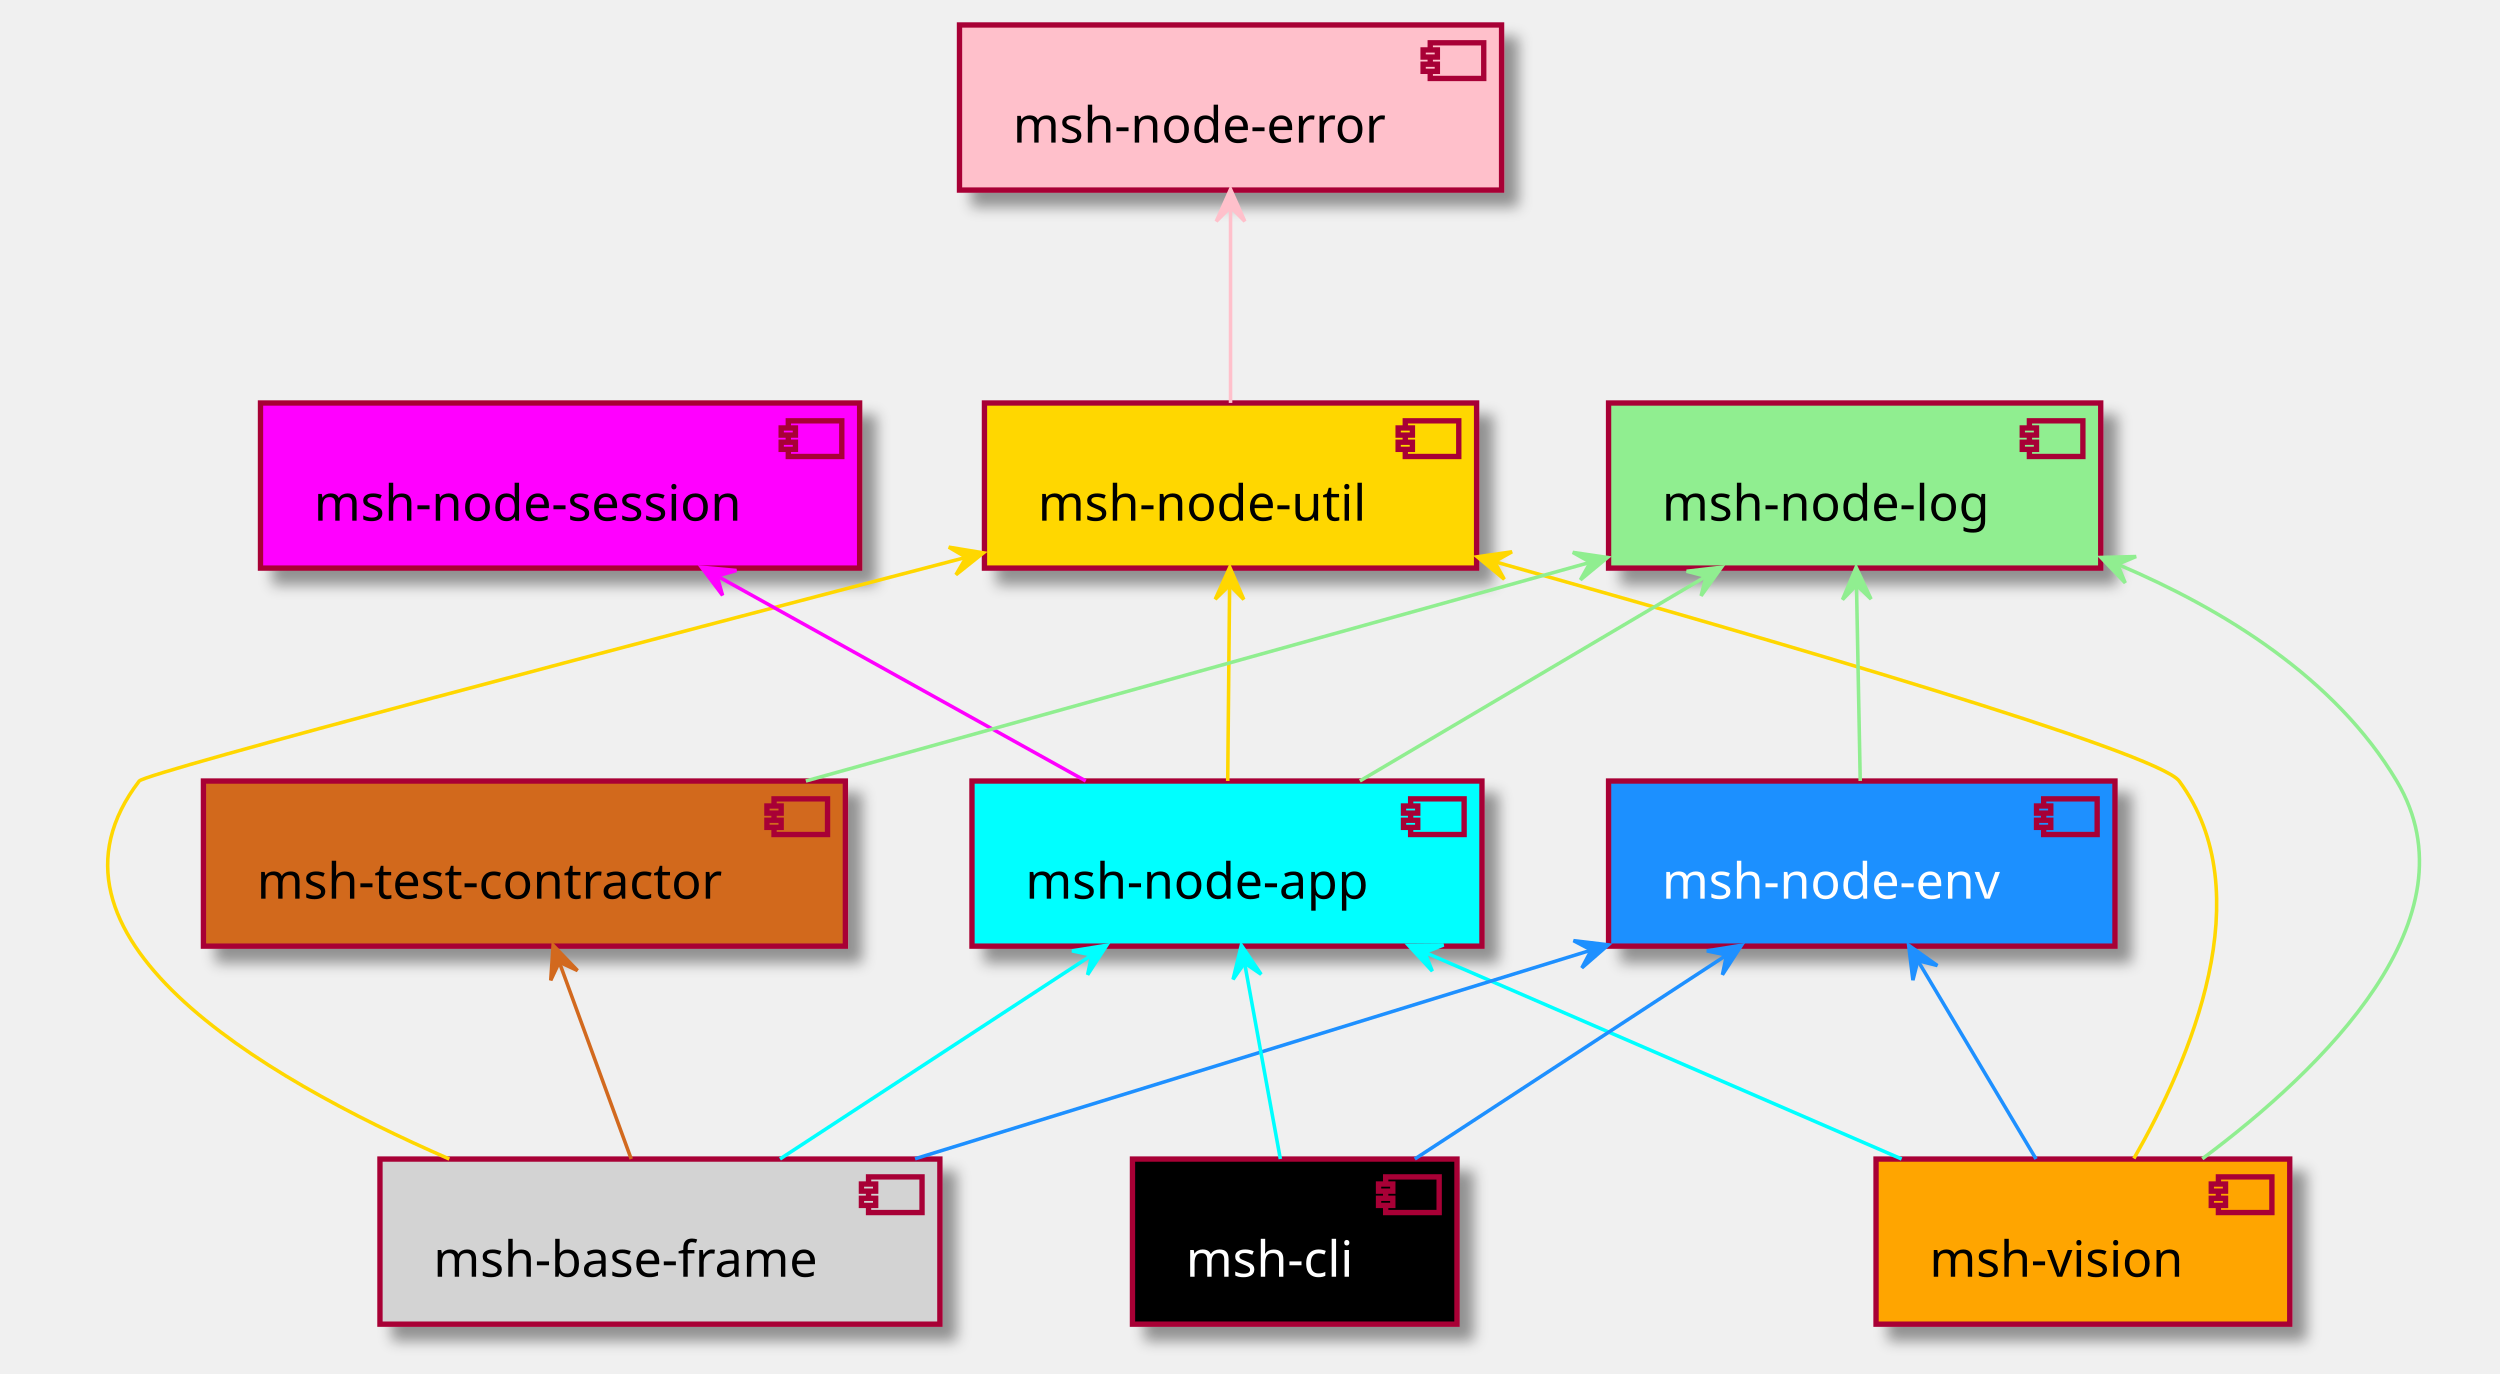
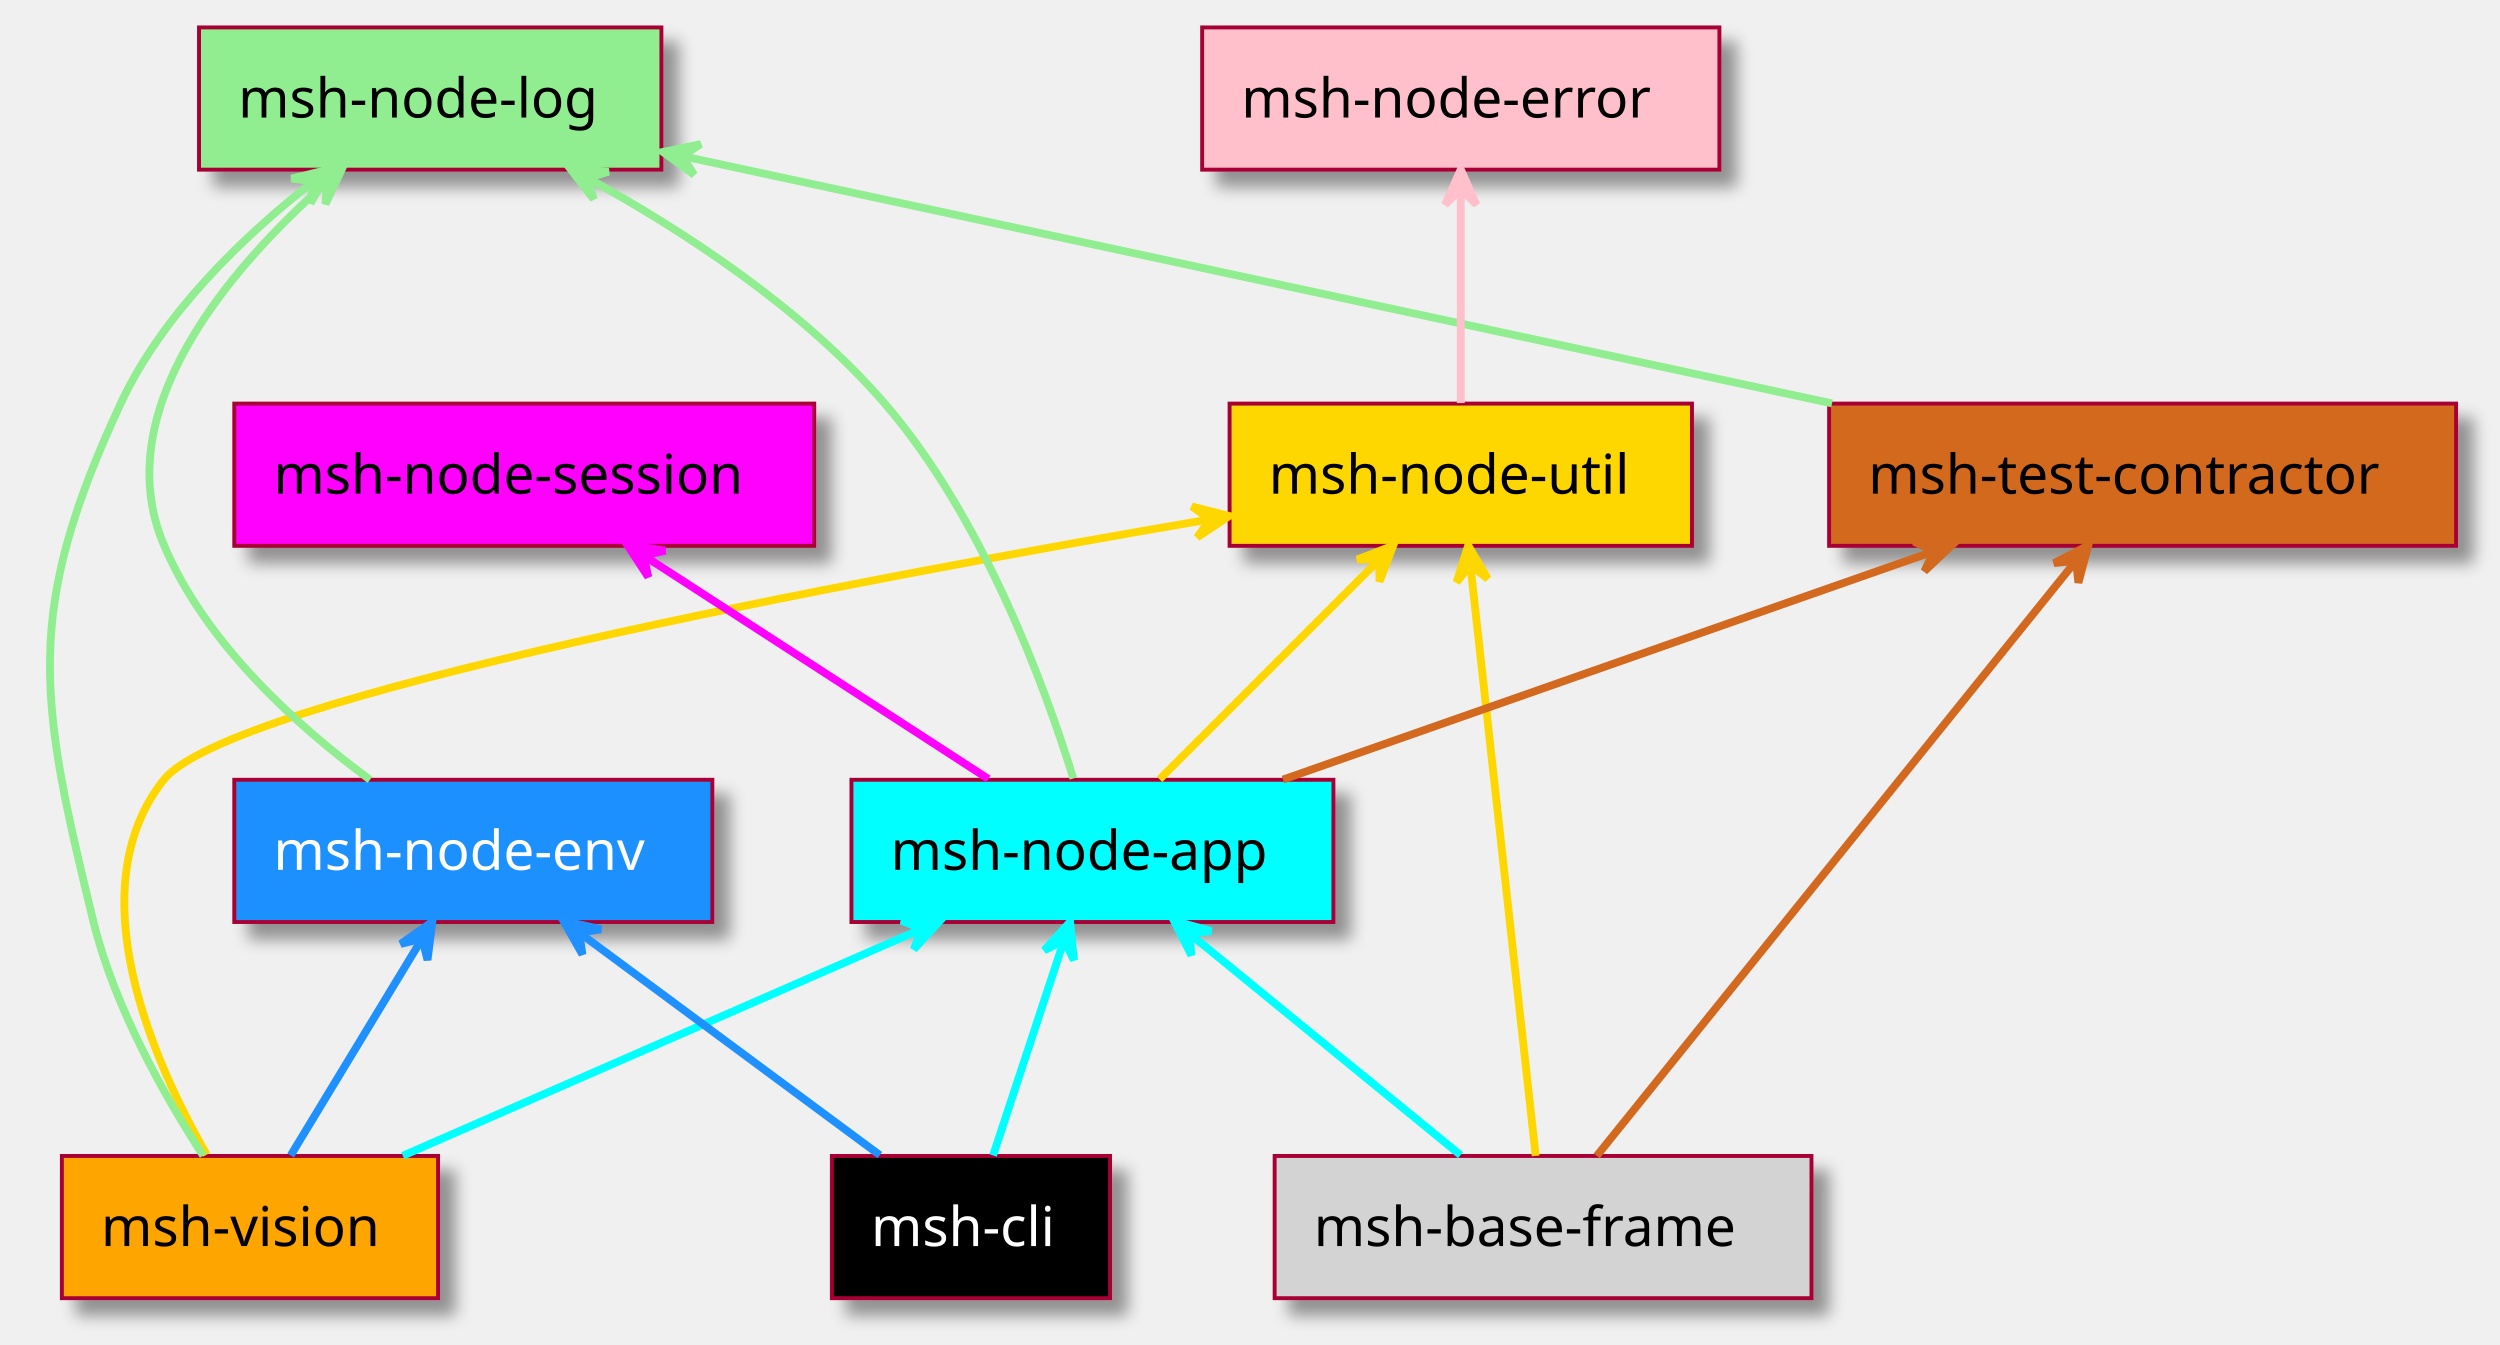
- <svg xmlns="http://www.w3.org/2000/svg" contentScriptType="application/ecmascript" contentStyleType="text/css" height="385px" preserveAspectRatio="none" style="width:701px;height:385px;background:#FFFFFF;" version="1.1" viewBox="0 0 701 385" width="701px" zoomAndPan="magnify">
+ <svg xmlns="http://www.w3.org/2000/svg" contentScriptType="application/ecmascript" contentStyleType="text/css" height="343px" preserveAspectRatio="none" style="width:638px;height:343px;background:#FFFFFF;" version="1.1" viewBox="0 0 638 343" width="638px" zoomAndPan="magnify">
  <defs>
-     <filter height="300%" id="ffl5mws8k2azi" width="300%" x="-1" y="-1">
+     <filter height="300%" id="f1cvawyjxps370" width="300%" x="-1" y="-1">
      <feGaussianBlur result="blurOut" stdDeviation="2.0" />
      <feColorMatrix in="blurOut" result="blurOut2" type="matrix" values="0 0 0 0 0 0 0 0 0 0 0 0 0 0 0 0 0 0 .4 0" />
      <feOffset dx="4.0" dy="4.0" in="blurOut2" result="blurOut3" />
      <feBlend in="SourceGraphic" in2="blurOut3" mode="normal" />
    </filter>
  </defs>
  <g>
-     <rect fill="#FFC0CB" filter="url(#ffl5mws8k2azi)" height="46.297" style="stroke:#A80036;stroke-width:1.5;" width="152" x="269.04" y="7" />
-     <rect fill="#FFC0CB" height="10" style="stroke:#A80036;stroke-width:1.5;" width="15" x="401.04" y="12" />
-     <rect fill="#FFC0CB" height="2" style="stroke:#A80036;stroke-width:1.5;" width="4" x="399.04" y="14" />
-     <rect fill="#FFC0CB" height="2" style="stroke:#A80036;stroke-width:1.5;" width="4" x="399.04" y="18" />
-     <text fill="#000000" font-family="sans-serif" font-size="14" lengthAdjust="spacing" textLength="112" x="284.04" y="39.995">msh-node-error</text>
-     <rect fill="#FF00FF" filter="url(#ffl5mws8k2azi)" height="46.297" style="stroke:#A80036;stroke-width:1.5;" width="168" x="73.04" y="113" />
-     <rect fill="#FF00FF" height="10" style="stroke:#A80036;stroke-width:1.5;" width="15" x="221.04" y="118" />
-     <rect fill="#FF00FF" height="2" style="stroke:#A80036;stroke-width:1.5;" width="4" x="219.04" y="120" />
-     <rect fill="#FF00FF" height="2" style="stroke:#A80036;stroke-width:1.5;" width="4" x="219.04" y="124" />
-     <text fill="#000000" font-family="sans-serif" font-size="14" lengthAdjust="spacing" textLength="128" x="88.04" y="145.995">msh-node-session</text>
-     <rect fill="#FFD700" filter="url(#ffl5mws8k2azi)" height="46.297" style="stroke:#A80036;stroke-width:1.5;" width="138" x="276.04" y="113" />
-     <rect fill="#FFD700" height="10" style="stroke:#A80036;stroke-width:1.5;" width="15" x="394.04" y="118" />
-     <rect fill="#FFD700" height="2" style="stroke:#A80036;stroke-width:1.5;" width="4" x="392.04" y="120" />
-     <rect fill="#FFD700" height="2" style="stroke:#A80036;stroke-width:1.5;" width="4" x="392.04" y="124" />
-     <text fill="#000000" font-family="sans-serif" font-size="14" lengthAdjust="spacing" textLength="98" x="291.04" y="145.995">msh-node-util</text>
-     <rect fill="#90EE90" filter="url(#ffl5mws8k2azi)" height="46.297" style="stroke:#A80036;stroke-width:1.5;" width="138" x="451.04" y="113" />
-     <rect fill="#90EE90" height="10" style="stroke:#A80036;stroke-width:1.5;" width="15" x="569.04" y="118" />
-     <rect fill="#90EE90" height="2" style="stroke:#A80036;stroke-width:1.5;" width="4" x="567.04" y="120" />
-     <rect fill="#90EE90" height="2" style="stroke:#A80036;stroke-width:1.5;" width="4" x="567.04" y="124" />
-     <text fill="#000000" font-family="sans-serif" font-size="14" lengthAdjust="spacing" textLength="98" x="466.04" y="145.995">msh-node-log</text>
-     <rect fill="#00FFFF" filter="url(#ffl5mws8k2azi)" height="46.297" style="stroke:#A80036;stroke-width:1.5;" width="143" x="272.54" y="219" />
-     <rect fill="#00FFFF" height="10" style="stroke:#A80036;stroke-width:1.5;" width="15" x="395.54" y="224" />
-     <rect fill="#00FFFF" height="2" style="stroke:#A80036;stroke-width:1.5;" width="4" x="393.54" y="226" />
-     <rect fill="#00FFFF" height="2" style="stroke:#A80036;stroke-width:1.5;" width="4" x="393.54" y="230" />
-     <text fill="#000000" font-family="sans-serif" font-size="14" lengthAdjust="spacing" textLength="103" x="287.54" y="251.995">msh-node-app</text>
-     <rect fill="#D2691E" filter="url(#ffl5mws8k2azi)" height="46.297" style="stroke:#A80036;stroke-width:1.5;" width="180" x="57.04" y="219" />
-     <rect fill="#D2691E" height="10" style="stroke:#A80036;stroke-width:1.5;" width="15" x="217.04" y="224" />
-     <rect fill="#D2691E" height="2" style="stroke:#A80036;stroke-width:1.5;" width="4" x="215.04" y="226" />
-     <rect fill="#D2691E" height="2" style="stroke:#A80036;stroke-width:1.5;" width="4" x="215.04" y="230" />
-     <text fill="#000000" font-family="sans-serif" font-size="14" lengthAdjust="spacing" textLength="140" x="72.04" y="251.995">msh-test-contractor</text>
-     <rect fill="#1E90FF" filter="url(#ffl5mws8k2azi)" height="46.297" style="stroke:#A80036;stroke-width:1.5;" width="142" x="451.04" y="219" />
-     <rect fill="#1E90FF" height="10" style="stroke:#A80036;stroke-width:1.5;" width="15" x="573.04" y="224" />
-     <rect fill="#1E90FF" height="2" style="stroke:#A80036;stroke-width:1.5;" width="4" x="571.04" y="226" />
-     <rect fill="#1E90FF" height="2" style="stroke:#A80036;stroke-width:1.5;" width="4" x="571.04" y="230" />
-     <text fill="#FFFFFF" font-family="sans-serif" font-size="14" lengthAdjust="spacing" textLength="102" x="466.04" y="251.995">msh-node-env</text>
-     <rect fill="#D3D3D3" filter="url(#ffl5mws8k2azi)" height="46.297" style="stroke:#A80036;stroke-width:1.5;" width="157" x="106.54" y="325" />
-     <rect fill="#D3D3D3" height="10" style="stroke:#A80036;stroke-width:1.5;" width="15" x="243.54" y="330" />
-     <rect fill="#D3D3D3" height="2" style="stroke:#A80036;stroke-width:1.5;" width="4" x="241.54" y="332" />
-     <rect fill="#D3D3D3" height="2" style="stroke:#A80036;stroke-width:1.5;" width="4" x="241.54" y="336" />
-     <text fill="#000000" font-family="sans-serif" font-size="14" lengthAdjust="spacing" textLength="117" x="121.54" y="357.995">msh-base-frame</text>
-     <rect fill="#000000" filter="url(#ffl5mws8k2azi)" height="46.297" style="stroke:#A80036;stroke-width:1.5;" width="91" x="317.54" y="325" />
-     <rect fill="#000000" height="10" style="stroke:#A80036;stroke-width:1.5;" width="15" x="388.54" y="330" />
-     <rect fill="#000000" height="2" style="stroke:#A80036;stroke-width:1.5;" width="4" x="386.54" y="332" />
-     <rect fill="#000000" height="2" style="stroke:#A80036;stroke-width:1.5;" width="4" x="386.54" y="336" />
-     <text fill="#FFFFFF" font-family="sans-serif" font-size="14" lengthAdjust="spacing" textLength="51" x="332.54" y="357.995">msh-cli</text>
-     <rect fill="#FFA500" filter="url(#ffl5mws8k2azi)" height="46.297" style="stroke:#A80036;stroke-width:1.5;" width="116" x="526.04" y="325" />
-     <rect fill="#FFA500" height="10" style="stroke:#A80036;stroke-width:1.5;" width="15" x="622.04" y="330" />
-     <rect fill="#FFA500" height="2" style="stroke:#A80036;stroke-width:1.5;" width="4" x="620.04" y="332" />
-     <rect fill="#FFA500" height="2" style="stroke:#A80036;stroke-width:1.5;" width="4" x="620.04" y="336" />
-     <text fill="#000000" font-family="sans-serif" font-size="14" lengthAdjust="spacing" textLength="76" x="541.04" y="357.995">msh-vision</text>
-     <path d="M399.78,267.16 C440.08,284.62 494.09,308.02 533.21,324.98 " fill="none" id="node_app-backto-vision" style="stroke:#00FFFF;stroke-width:1.0;" />
-     <polygon fill="#00FFFF" points="394.94,265.06,401.61,272.307,399.528,267.047,404.788,264.966,394.94,265.06" style="stroke:#00FFFF;stroke-width:1.0;" />
-     <path d="M537.99,269.75 C548.2,286.89 561.3,308.85 570.91,324.98 " fill="none" id="node_env-backto-vision" style="stroke:#1E90FF;stroke-width:1.0;" />
-     <polygon fill="#1E90FF" points="535.19,265.06,536.376,274.837,537.756,269.351,543.242,270.731,535.19,265.06" style="stroke:#1E90FF;stroke-width:1.0;" />
-     <path d="M419.22,157.53 C495.84,179.09 605.11,210.96 611.04,219 C634.24,250.43 614.07,297.41 598.34,324.85 " fill="none" id="node_util-backto-vision" style="stroke:#FFD700;stroke-width:1.0;" />
-     <polygon fill="#FFD700" points="414.22,156.13,421.797,162.422,419.032,157.487,423.968,154.722,414.22,156.13" style="stroke:#FFD700;stroke-width:1.0;" />
-     <path d="M593.87,158.27 C623.58,170.86 654.83,190.16 672.04,219 C694.98,257.44 651.17,299.85 617.53,324.92 " fill="none" id="node_log-backto-vision" style="stroke:#90EE90;stroke-width:1.0;" />
-     <polygon fill="#90EE90" points="589.12,156.31,595.908,163.446,593.74,158.221,598.966,156.053,589.12,156.31" style="stroke:#90EE90;stroke-width:1.0;" />
-     <path d="M306.13,267.8 C279.54,285.19 244.31,308.23 218.71,324.98 " fill="none" id="node_app-backto-base_frame" style="stroke:#00FFFF;stroke-width:1.0;" />
-     <polygon fill="#00FFFF" points="310.32,265.06,300.596,266.624,306.131,267.791,304.965,273.326,310.32,265.06" style="stroke:#00FFFF;stroke-width:1.0;" />
-     <path d="M445.9,266.5 C389.15,284.01 312.19,307.76 256.58,324.92 " fill="none" id="node_env-backto-base_frame" style="stroke:#1E90FF;stroke-width:1.0;" />
-     <polygon fill="#1E90FF" points="450.98,264.93,441.202,263.752,446.201,266.399,443.553,271.398,450.98,264.93" style="stroke:#1E90FF;stroke-width:1.0;" />
-     <path d="M270.7,156.33 C180.71,179.82 40.85,216.63 39.04,219 C6,262.06 72.26,301.58 125.99,324.99 " fill="none" id="node_util-backto-base_frame" style="stroke:#FFD700;stroke-width:1.0;" />
-     <polygon fill="#FFD700" points="275.75,155.02,266.033,153.417,270.911,156.28,268.048,161.159,275.75,155.02" style="stroke:#FFD700;stroke-width:1.0;" />
-     <path d="M156.97,270.19 C163.21,287.26 171.15,308.99 176.99,324.98 " fill="none" id="test_contractor-backto-base_frame" style="stroke:#D2691E;stroke-width:1.0;" />
-     <polygon fill="#D2691E" points="155.1,265.06,154.426,274.886,156.813,269.757,161.942,272.144,155.1,265.06" style="stroke:#D2691E;stroke-width:1.0;" />
-     <path d="M478.07,161.8 C448.64,179.19 409.65,202.23 381.31,218.98 " fill="none" id="node_log-backto-node_app" style="stroke:#90EE90;stroke-width:1.0;" />
-     <polygon fill="#90EE90" points="482.71,159.06,472.925,160.184,478.402,161.599,476.988,167.076,482.71,159.06" style="stroke:#90EE90;stroke-width:1.0;" />
-     <path d="M201.24,161.58 C232.55,179 274.2,202.16 304.44,218.98 " fill="none" id="node_session-backto-node_app" style="stroke:#FF00FF;stroke-width:1.0;" />
-     <polygon fill="#FF00FF" points="196.7,159.06,202.605,166.942,201.065,161.499,206.508,159.959,196.7,159.06" style="stroke:#FF00FF;stroke-width:1.0;" />
-     <path d="M344.78,164.19 C344.61,181.26 344.4,202.99 344.25,218.98 " fill="none" id="node_util-backto-node_app" style="stroke:#FFD700;stroke-width:1.0;" />
-     <polygon fill="#FFD700" points="344.83,159.06,340.753,168.025,344.787,164.06,348.753,168.094,344.83,159.06" style="stroke:#FFD700;stroke-width:1.0;" />
-     <path d="M349.01,270.19 C352.12,287.26 356.09,308.99 359.01,324.98 " fill="none" id="node_app-backto-cli" style="stroke:#00FFFF;stroke-width:1.0;" />
-     <polygon fill="#00FFFF" points="348.07,265.06,345.752,274.632,348.968,269.979,353.622,273.195,348.07,265.06" style="stroke:#00FFFF;stroke-width:1.0;" />
-     <path d="M484.13,267.8 C457.54,285.19 422.31,308.23 396.71,324.98 " fill="none" id="node_env-backto-cli" style="stroke:#1E90FF;stroke-width:1.0;" />
-     <polygon fill="#1E90FF" points="488.32,265.06,478.596,266.624,484.131,267.791,482.965,273.326,488.32,265.06" style="stroke:#1E90FF;stroke-width:1.0;" />
-     <path d="M520.56,164.19 C520.89,181.26 521.31,202.99 521.61,218.98 " fill="none" id="node_log-backto-node_env" style="stroke:#90EE90;stroke-width:1.0;" />
-     <polygon fill="#90EE90" points="520.46,159.06,516.641,168.138,520.56,164.059,524.639,167.978,520.46,159.06" style="stroke:#90EE90;stroke-width:1.0;" />
-     <path d="M445.84,157.69 C382.24,175.42 290.89,200.89 225.96,218.99 " fill="none" id="node_log-backto-test_contractor" style="stroke:#90EE90;stroke-width:1.0;" />
-     <polygon fill="#90EE90" points="450.75,156.32,441.006,154.885,445.934,157.663,443.156,162.591,450.75,156.32" style="stroke:#90EE90;stroke-width:1.0;" />
-     <path d="M345.04,58.19 C345.04,75.26 345.04,96.99 345.04,112.98 " fill="none" id="node_error-backto-node_util" style="stroke:#FFC0CB;stroke-width:1.0;" />
-     <polygon fill="#FFC0CB" points="345.04,53.06,341.04,62.06,345.04,58.06,349.04,62.06,345.04,53.06" style="stroke:#FFC0CB;stroke-width:1.0;" />
+     <rect fill="#FFC0CB" filter="url(#f1cvawyjxps370)" height="36.297" style="stroke:#A80036;stroke-width:1.0;" width="132" x="306.79" y="7" />
+     <text fill="#000000" font-family="sans-serif" font-size="14" lengthAdjust="spacing" textLength="112" x="316.79" y="29.995">msh-node-error</text>
+     <rect fill="#FF00FF" filter="url(#f1cvawyjxps370)" height="36.297" style="stroke:#A80036;stroke-width:1.0;" width="148" x="59.79" y="103" />
+     <text fill="#000000" font-family="sans-serif" font-size="14" lengthAdjust="spacing" textLength="128" x="69.79" y="125.995">msh-node-session</text>
+     <rect fill="#FFD700" filter="url(#f1cvawyjxps370)" height="36.297" style="stroke:#A80036;stroke-width:1.0;" width="118" x="313.79" y="103" />
+     <text fill="#000000" font-family="sans-serif" font-size="14" lengthAdjust="spacing" textLength="98" x="323.79" y="125.995">msh-node-util</text>
+     <rect fill="#90EE90" filter="url(#f1cvawyjxps370)" height="36.297" style="stroke:#A80036;stroke-width:1.0;" width="118" x="50.79" y="7" />
+     <text fill="#000000" font-family="sans-serif" font-size="14" lengthAdjust="spacing" textLength="98" x="60.79" y="29.995">msh-node-log</text>
+     <rect fill="#00FFFF" filter="url(#f1cvawyjxps370)" height="36.297" style="stroke:#A80036;stroke-width:1.0;" width="123" x="217.29" y="199" />
+     <text fill="#000000" font-family="sans-serif" font-size="14" lengthAdjust="spacing" textLength="103" x="227.29" y="221.995">msh-node-app</text>
+     <rect fill="#D2691E" filter="url(#f1cvawyjxps370)" height="36.297" style="stroke:#A80036;stroke-width:1.0;" width="160" x="466.79" y="103" />
+     <text fill="#000000" font-family="sans-serif" font-size="14" lengthAdjust="spacing" textLength="140" x="476.79" y="125.995">msh-test-contractor</text>
+     <rect fill="#1E90FF" filter="url(#f1cvawyjxps370)" height="36.297" style="stroke:#A80036;stroke-width:1.0;" width="122" x="59.79" y="199" />
+     <text fill="#FFFFFF" font-family="sans-serif" font-size="14" lengthAdjust="spacing" textLength="102" x="69.79" y="221.995">msh-node-env</text>
+     <rect fill="#D3D3D3" filter="url(#f1cvawyjxps370)" height="36.297" style="stroke:#A80036;stroke-width:1.0;" width="137" x="325.29" y="295" />
+     <text fill="#000000" font-family="sans-serif" font-size="14" lengthAdjust="spacing" textLength="117" x="335.29" y="317.995">msh-base-frame</text>
+     <rect fill="#000000" filter="url(#f1cvawyjxps370)" height="36.297" style="stroke:#A80036;stroke-width:1.0;" width="71" x="212.29" y="295" />
+     <text fill="#FFFFFF" font-family="sans-serif" font-size="14" lengthAdjust="spacing" textLength="51" x="222.29" y="317.995">msh-cli</text>
+     <rect fill="#FFA500" filter="url(#f1cvawyjxps370)" height="36.297" style="stroke:#A80036;stroke-width:1.0;" width="96" x="15.79" y="295" />
+     <text fill="#000000" font-family="sans-serif" font-size="14" lengthAdjust="spacing" textLength="76" x="25.79" y="317.995">msh-vision</text>
+     <path d="M235.21,237.05 C196.4,254.02 140.15,278.61 102.8,294.95 " fill="none" id="node_app-backto-vision" style="stroke:#00FFFF;stroke-width:2.0;" />
+     <polygon fill="#00FFFF" points="239.85,235.02,230.001,234.952,235.267,237.019,233.2,242.284,239.85,235.02" style="stroke:#00FFFF;stroke-width:2.0;" />
+     <path d="M107.57,239.8 C97.41,256.56 83.56,279.4 74.18,294.87 " fill="none" id="node_env-backto-vision" style="stroke:#1E90FF;stroke-width:2.0;" />
+     <polygon fill="#1E90FF" points="110.33,235.24,102.256,240.88,107.747,239.521,109.106,245.012,110.33,235.24" style="stroke:#1E90FF;stroke-width:2.0;" />
+     <path d="M308.6,132.55 C217.12,148.23 58.4,178.08 41.79,199 C19.67,226.86 38.94,270.61 52.74,294.68 " fill="none" id="node_util-backto-vision" style="stroke:#FFD700;stroke-width:2.0;" />
+     <polygon fill="#FFD700" points="313.71,131.68,304.164,129.254,308.781,132.523,305.513,137.14,313.71,131.68" style="stroke:#FFD700;stroke-width:2.0;" />
+     <path d="M79.58,46.62 C62.07,60.37 41.44,80.11 30.79,103 C6,156.27 9.85,177.93 23.79,235 C29.19,257.1 42.13,279.92 51.85,294.92 " fill="none" id="node_log-backto-vision" style="stroke:#90EE90;stroke-width:2.0;" />
+     <polygon fill="#90EE90" points="83.95,43.25,74.378,45.57,79.988,46.3,79.258,51.91,83.95,43.25" style="stroke:#90EE90;stroke-width:2.0;" />
+     <path d="M303.62,238.3 C324.24,255.15 353.23,278.85 372.73,294.79 " fill="none" id="node_app-backto-base_frame" style="stroke:#00FFFF;stroke-width:2.0;" />
+     <polygon fill="#00FFFF" points="299.61,235.02,304.057,243.808,303.485,238.18,309.113,237.608,299.61,235.02" style="stroke:#00FFFF;stroke-width:2.0;" />
+     <path d="M375.28,144.59 C379.54,183.1 388.11,260.65 391.91,294.98 " fill="none" id="node_util-backto-base_frame" style="stroke:#FFD700;stroke-width:2.0;" />
+     <polygon fill="#FFD700" points="374.69,139.2,371.717,148.589,375.247,144.169,379.668,147.698,374.69,139.2" style="stroke:#FFD700;stroke-width:2.0;" />
+     <path d="M529.73,143.18 C499.13,181.19 435.48,260.23 407.49,294.98 " fill="none" id="test_contractor-backto-base_frame" style="stroke:#D2691E;stroke-width:2.0;" />
+     <polygon fill="#D2691E" points="532.94,139.2,524.178,143.698,529.803,143.093,530.407,148.718,532.94,139.2" style="stroke:#D2691E;stroke-width:2.0;" />
+     <path d="M150,45.46 C174.42,58.9 204.83,78.7 225.79,103 C250.84,132.04 266.58,174.94 273.92,198.66 " fill="none" id="node_log-backto-node_app" style="stroke:#90EE90;stroke-width:2.0;" />
+     <polygon fill="#90EE90" points="145.51,43.03,151.505,50.844,149.902,45.419,155.327,43.817,145.51,43.03" style="stroke:#90EE90;stroke-width:2.0;" />
+     <path d="M164.45,141.88 C190.48,158.75 227.45,182.72 252.24,198.79 " fill="none" id="node_session-backto-node_app" style="stroke:#FF00FF;stroke-width:2.0;" />
+     <polygon fill="#FF00FF" points="160.05,139.02,165.438,147.264,164.249,141.734,169.78,140.546,160.05,139.02" style="stroke:#FF00FF;stroke-width:2.0;" />
+     <path d="M351.85,142.94 C335.01,159.78 311.65,183.14 295.92,198.87 " fill="none" id="node_util-backto-node_app" style="stroke:#FFD700;stroke-width:2.0;" />
+     <polygon fill="#FFD700" points="355.55,139.24,346.365,142.794,352.022,142.783,352.033,148.44,355.55,139.24" style="stroke:#FFD700;stroke-width:2.0;" />
+     <path d="M493.35,140.74 C444.95,157.72 374.26,182.52 327.41,198.95 " fill="none" id="test_contractor-backto-node_app" style="stroke:#D2691E;stroke-width:2.0;" />
+     <polygon fill="#D2691E" points="498.26,139.02,488.443,138.231,493.543,140.678,491.096,145.778,498.26,139.02" style="stroke:#D2691E;stroke-width:2.0;" />
+     <path d="M271.46,240.23 C265.94,256.95 258.5,279.53 253.44,294.87 " fill="none" id="node_app-backto-cli" style="stroke:#00FFFF;stroke-width:2.0;" />
+     <polygon fill="#00FFFF" points="273.1,235.24,266.479,242.531,271.532,239.988,274.075,245.041,273.1,235.24" style="stroke:#00FFFF;stroke-width:2.0;" />
+     <path d="M147.93,238.09 C170.71,254.95 202.91,278.79 224.53,294.79 " fill="none" id="node_env-backto-cli" style="stroke:#1E90FF;stroke-width:2.0;" />
+     <polygon fill="#1E90FF" points="143.79,235.02,148.644,243.59,147.809,237.995,153.404,237.16,143.79,235.02" style="stroke:#1E90FF;stroke-width:2.0;" />
+     <path d="M83.33,46.57 C58.56,68.51 27.35,104.76 41.79,139 C52.43,164.24 75.83,185.3 94.42,198.99 " fill="none" id="node_log-backto-node_env" style="stroke:#90EE90;stroke-width:2.0;" />
+     <polygon fill="#90EE90" points="87.24,43.17,77.821,46.048,83.464,46.447,83.065,52.09,87.24,43.17" style="stroke:#90EE90;stroke-width:2.0;" />
+     <path d="M174.24,39.86 C252.21,56.64 383.46,84.87 467.54,102.95 " fill="none" id="node_log-backto-test_contractor" style="stroke:#90EE90;stroke-width:2.0;" />
+     <polygon fill="#90EE90" points="169.18,38.78,177.131,44.593,174.067,39.837,178.822,36.774,169.18,38.78" style="stroke:#90EE90;stroke-width:2.0;" />
+     <path d="M372.79,48.66 C372.79,65.34 372.79,87.66 372.79,102.87 " fill="none" id="node_error-backto-node_util" style="stroke:#FFC0CB;stroke-width:2.0;" />
+     <polygon fill="#FFC0CB" points="372.79,43.24,368.79,52.24,372.79,48.24,376.79,52.24,372.79,43.24" style="stroke:#FFC0CB;stroke-width:2.0;" />
  </g>
</svg>
